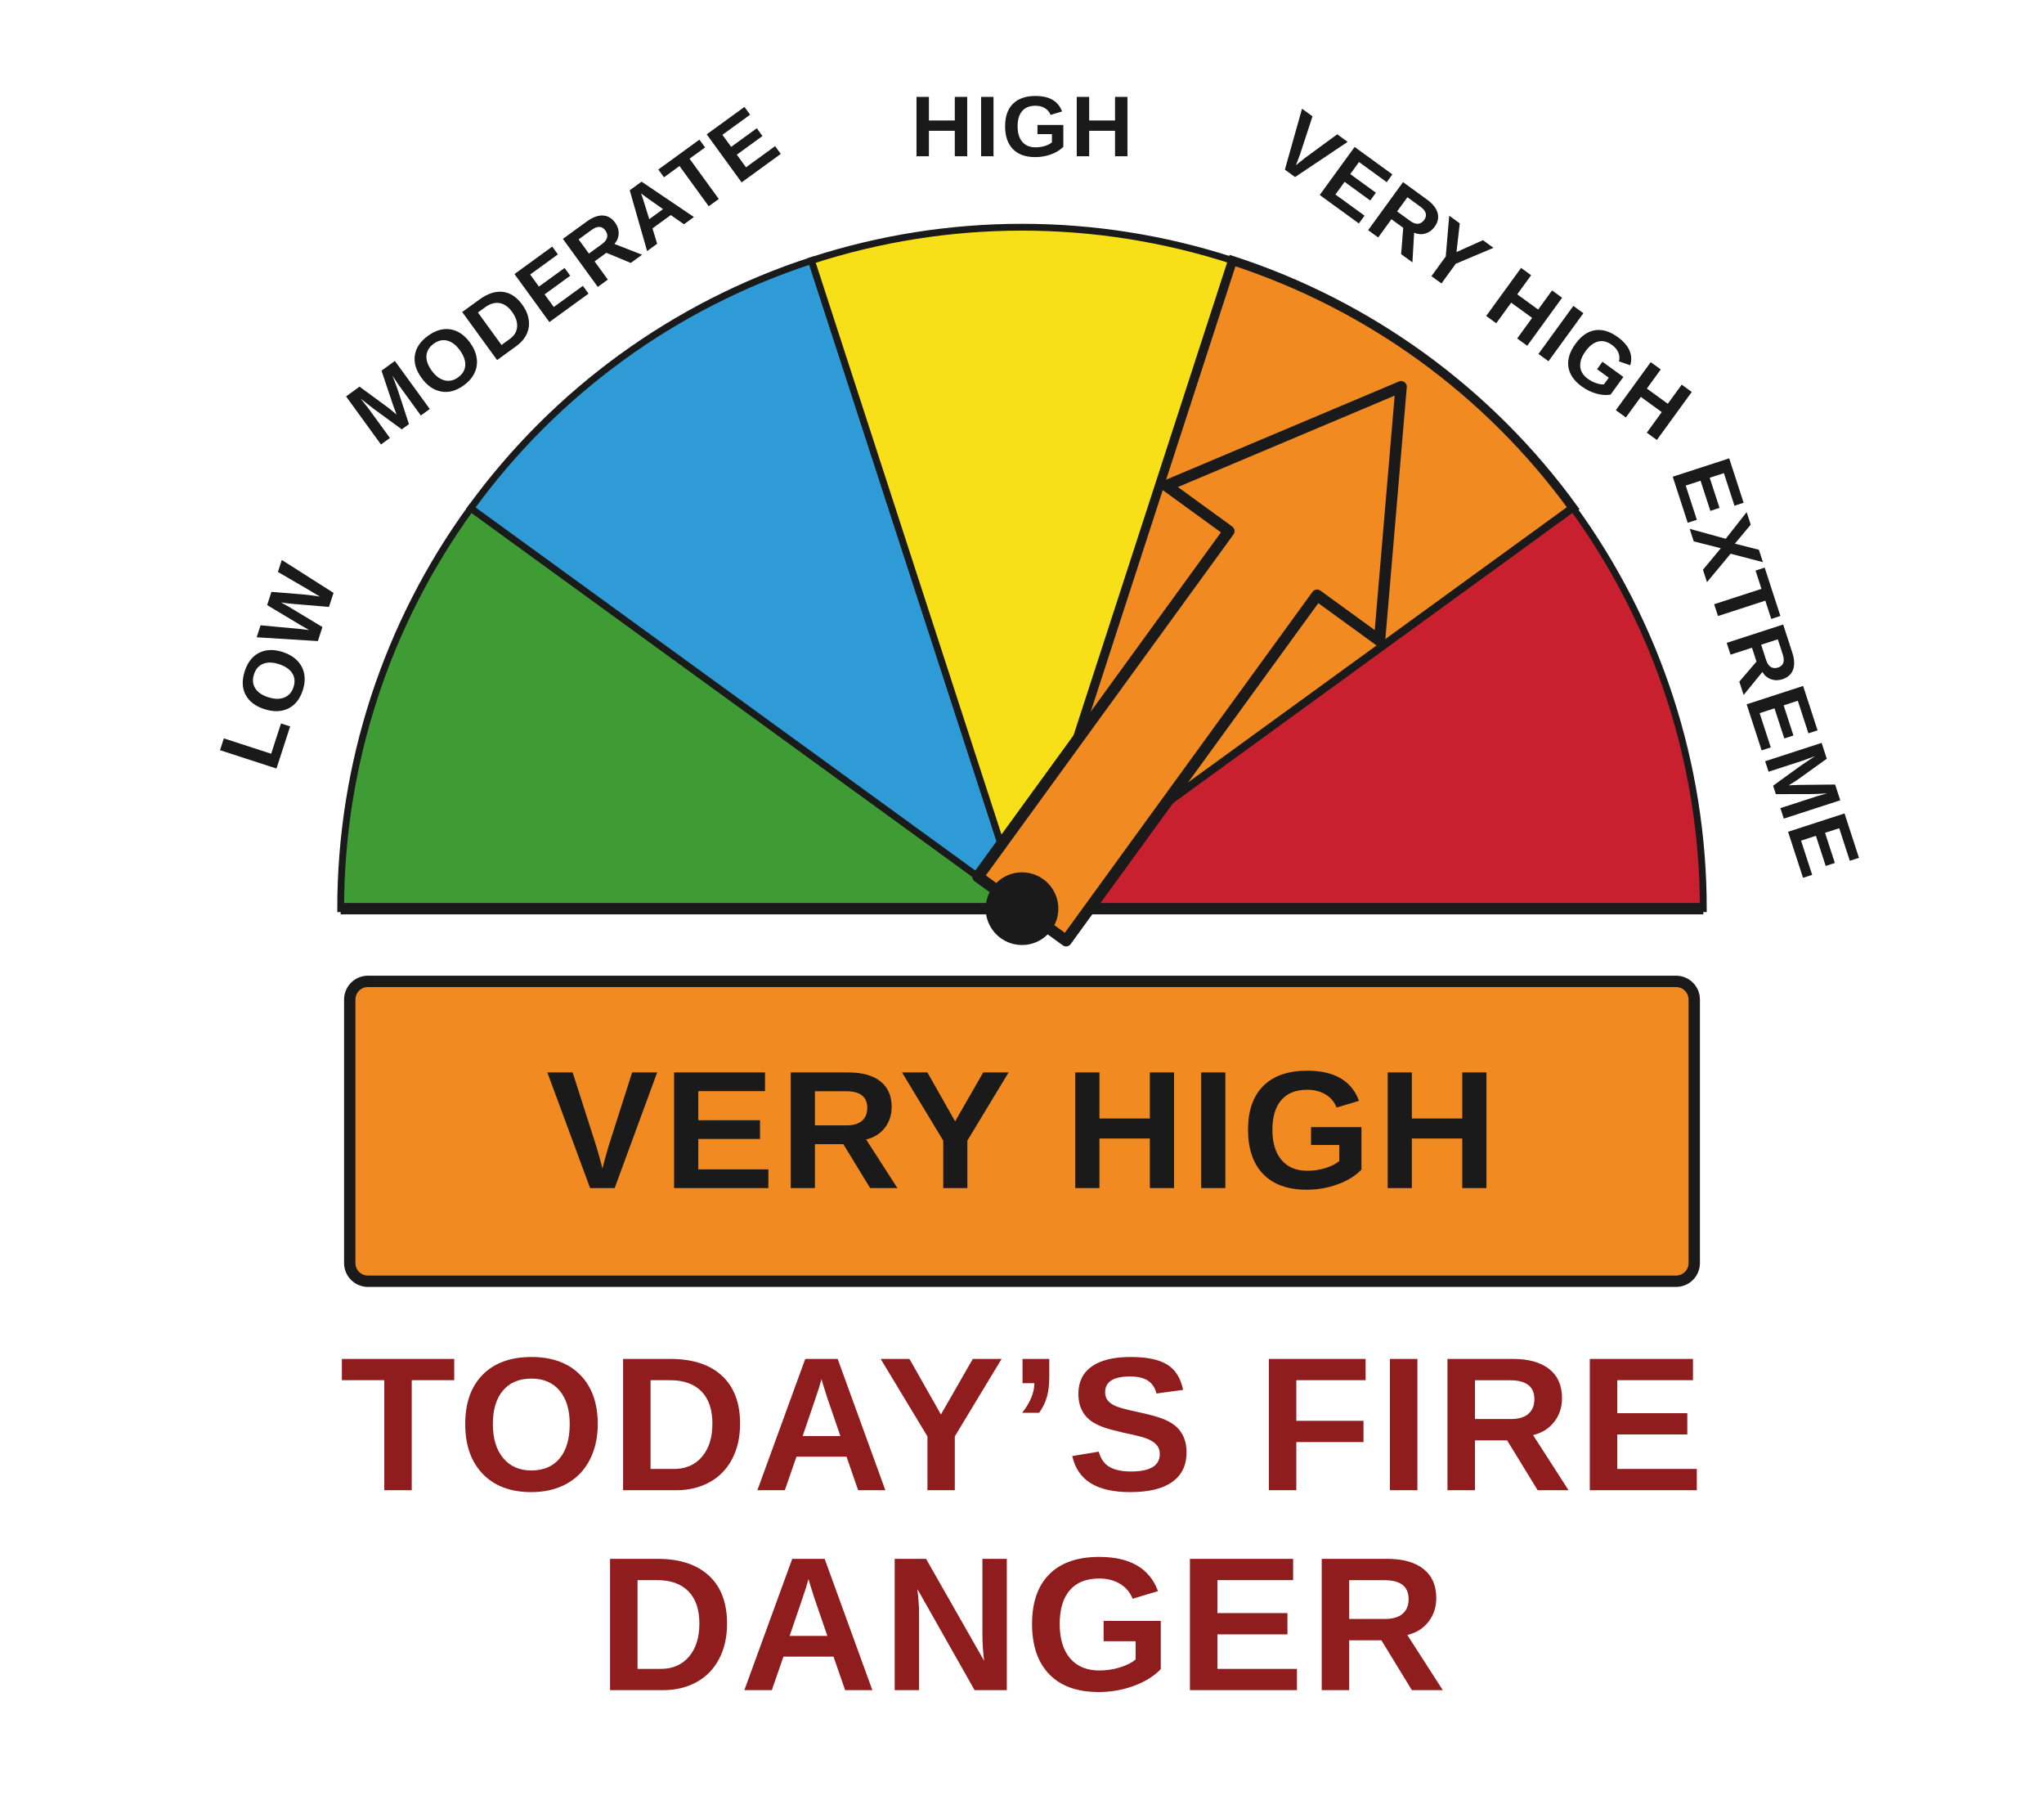
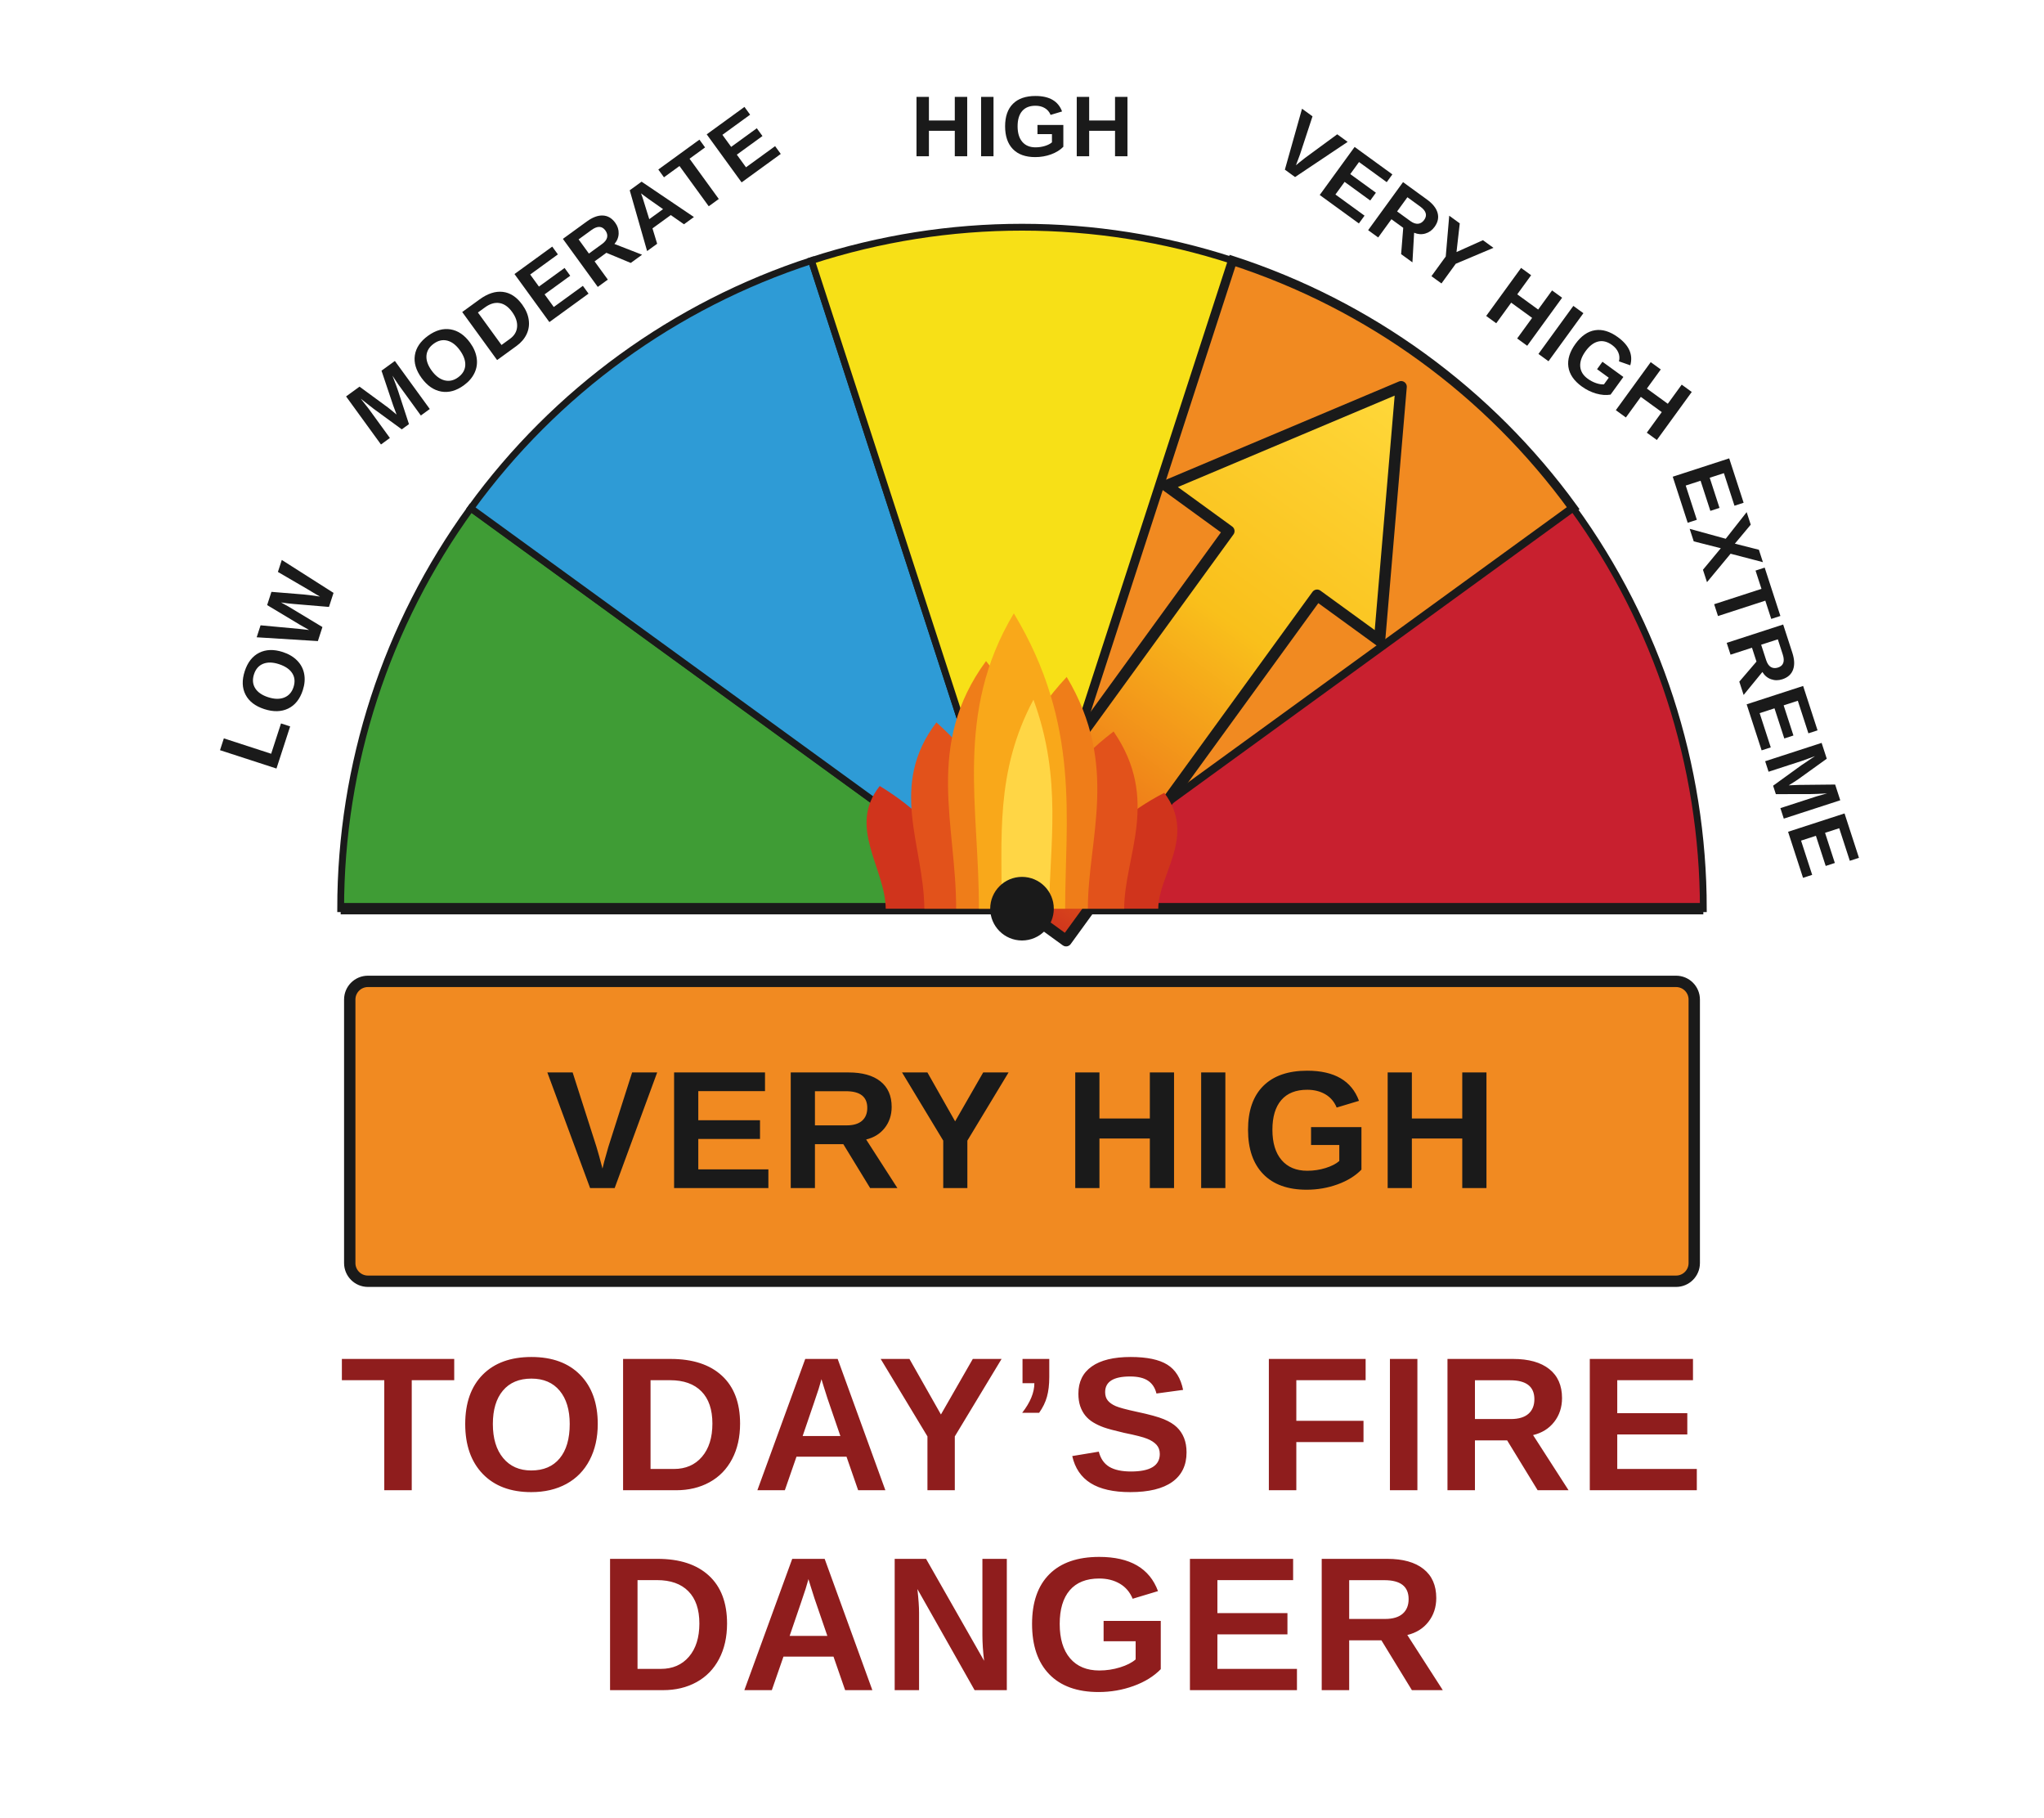
<svg xmlns="http://www.w3.org/2000/svg" viewBox="0 0 900 800" width="900" height="800" role="img" aria-labelledby="t-very-high">
  <path d="M 450.0 400.0 L 150.0 400.0 A 300 300 0 0 1 207.3 223.7 Z" fill="#3f9c35" stroke="#1a1a1a" stroke-width="3" />
  <path d="M 450.0 400.0 L 207.3 223.7 A 300 300 0 0 1 357.3 114.7 Z" fill="#2e9bd6" stroke="#1a1a1a" stroke-width="3" />
  <path d="M 450.0 400.0 L 357.3 114.7 A 300 300 0 0 1 542.7 114.7 Z" fill="#f7e017" stroke="#1a1a1a" stroke-width="3" />
  <path d="M 450.0 400.0 L 542.7 114.7 A 300 300 0 0 1 692.7 223.7 Z" fill="#f18a21" stroke="#1a1a1a" stroke-width="4" />
  <path d="M 450.0 400.0 L 692.7 223.7 A 300 300 0 0 1 750.0 400.0 Z" fill="#c8202f" stroke="#1a1a1a" stroke-width="3" />
  <line x1="150" y1="400" x2="750" y2="400" stroke="#1a1a1a" stroke-width="5" />
  <text x="124.7" y="294.3" transform="rotate(288.0 124.7 294.3)" text-anchor="middle" dominant-baseline="middle" font-family="Oswald, 'Arial Narrow', 'Helvetica Neue', Arial, sans-serif" font-size="38" font-weight="700" fill="#1a1a1a" letter-spacing="1">LOW</text>
  <text x="249.0" y="123.3" transform="rotate(324.0 249.0 123.3)" text-anchor="middle" dominant-baseline="middle" font-family="Oswald, 'Arial Narrow', 'Helvetica Neue', Arial, sans-serif" font-size="38" font-weight="700" fill="#1a1a1a" letter-spacing="1">MODERATE</text>
  <text x="450.0" y="58.0" transform="rotate(360.0 450.0 58.0)" text-anchor="middle" dominant-baseline="middle" font-family="Oswald, 'Arial Narrow', 'Helvetica Neue', Arial, sans-serif" font-size="38" font-weight="700" fill="#1a1a1a" letter-spacing="1">HIGH</text>
  <text x="651.0" y="123.3" transform="rotate(396.0 651.0 123.3)" text-anchor="middle" dominant-baseline="middle" font-family="Oswald, 'Arial Narrow', 'Helvetica Neue', Arial, sans-serif" font-size="38" font-weight="700" fill="#1a1a1a" letter-spacing="1">VERY HIGH</text>
  <text x="775.3" y="294.3" transform="rotate(432.0 775.3 294.3)" text-anchor="middle" dominant-baseline="middle" font-family="Oswald, 'Arial Narrow', 'Helvetica Neue', Arial, sans-serif" font-size="38" font-weight="700" fill="#1a1a1a" letter-spacing="1">EXTREME</text>
+   <defs>
+     <linearGradient id="arrow-very-high" gradientUnits="userSpaceOnUse" x1="450" y1="116" x2="450" y2="400">
+       <stop offset="0" stop-color="#ffd83a" />
+       <stop offset="0.45" stop-color="#f9c01b" />
+       <stop offset="0.78" stop-color="#ef7d19" />
+       <stop offset="1" stop-color="#d0341c" />
+     </linearGradient>
+   </defs>
  <g transform="rotate(36.0 450 400)">
-     <path d="M 450 116                  L 508 212                  L 474 212                  L 474 400                  L 426 400                  L 426 212                  L 392 212 Z" fill="#f18a21" stroke="#1a1a1a" stroke-width="5" stroke-linejoin="round" />
+     <path d="M 450 116                  L 508 212                  L 474 212                  L 474 400                  L 426 400                  L 426 212                  L 392 212 Z" fill="url(#arrow-very-high)" stroke="#1a1a1a" stroke-width="5" stroke-linejoin="round" />
  </g>
-   <circle cx="450" cy="400" r="16" fill="#1a1a1a" />
+   <path d="M 390 400 C 389.76 382 373 364 387.36 346 C 420 366 421 384 421 400 Z" fill="#d0341c" />
+   <path d="M 479 400 C 479.04 383 480 366 512.64 349 C 527 368 510 385 510 400 Z" fill="#d0341c" />
+   <path d="M 407 400 C 406.8 372 391 346 412.32 318 C 447 349 444 375 444 400 Z" fill="#e2521b" />
+   <path d="M 457 400 C 457.2 373 455 349 490.32 322 C 511 352 495 377 495 400 Z" fill="#e2521b" />
+   <path d="M 421 400 C 421.08 363 407 328 434.16 291 C 468 332 462 367 462 400 Z" fill="#ef7d19" />
+   <path d="M 441 400 C 441.36 365 437 333 469.68 298 C 493 337 479 369 479 400 Z" fill="#ef7d19" />
+   <path d="M 431 400 C 431.28 356 420 314 446.4 270 C 476 319 469 361 469 400 Z" fill="#f9a81a" />
+   <path d="M 441 400 C 441.3 369 438 340 455.04 308 C 468 343 462 373 462 400 Z" fill="#ffd645" />
+   <circle cx="450" cy="400" r="14" fill="#1a1a1a" />
  <rect x="154" y="432" width="592" height="132" rx="8" fill="#f18a21" stroke="#1a1a1a" stroke-width="5" />
  <text x="450" y="502" text-anchor="middle" dominant-baseline="middle" font-family="Oswald, 'Arial Narrow', 'Helvetica Neue', Arial, sans-serif" font-size="74" font-weight="700" fill="#1a1a1a" stroke="none" stroke-width="0" paint-order="stroke" letter-spacing="2">VERY HIGH</text>
  <text x="450" y="656" text-anchor="middle" font-family="Oswald, 'Arial Narrow', 'Helvetica Neue', Arial, sans-serif" font-size="84" font-weight="700" fill="#8f1d1d" stroke="none" stroke-width="0" stroke-linejoin="round" paint-order="stroke" letter-spacing="2">TODAY’S FIRE</text>
  <text x="450" y="744" text-anchor="middle" font-family="Oswald, 'Arial Narrow', 'Helvetica Neue', Arial, sans-serif" font-size="84" font-weight="700" fill="#8f1d1d" stroke="none" stroke-width="0" stroke-linejoin="round" paint-order="stroke" letter-spacing="2">DANGER</text>
</svg>
